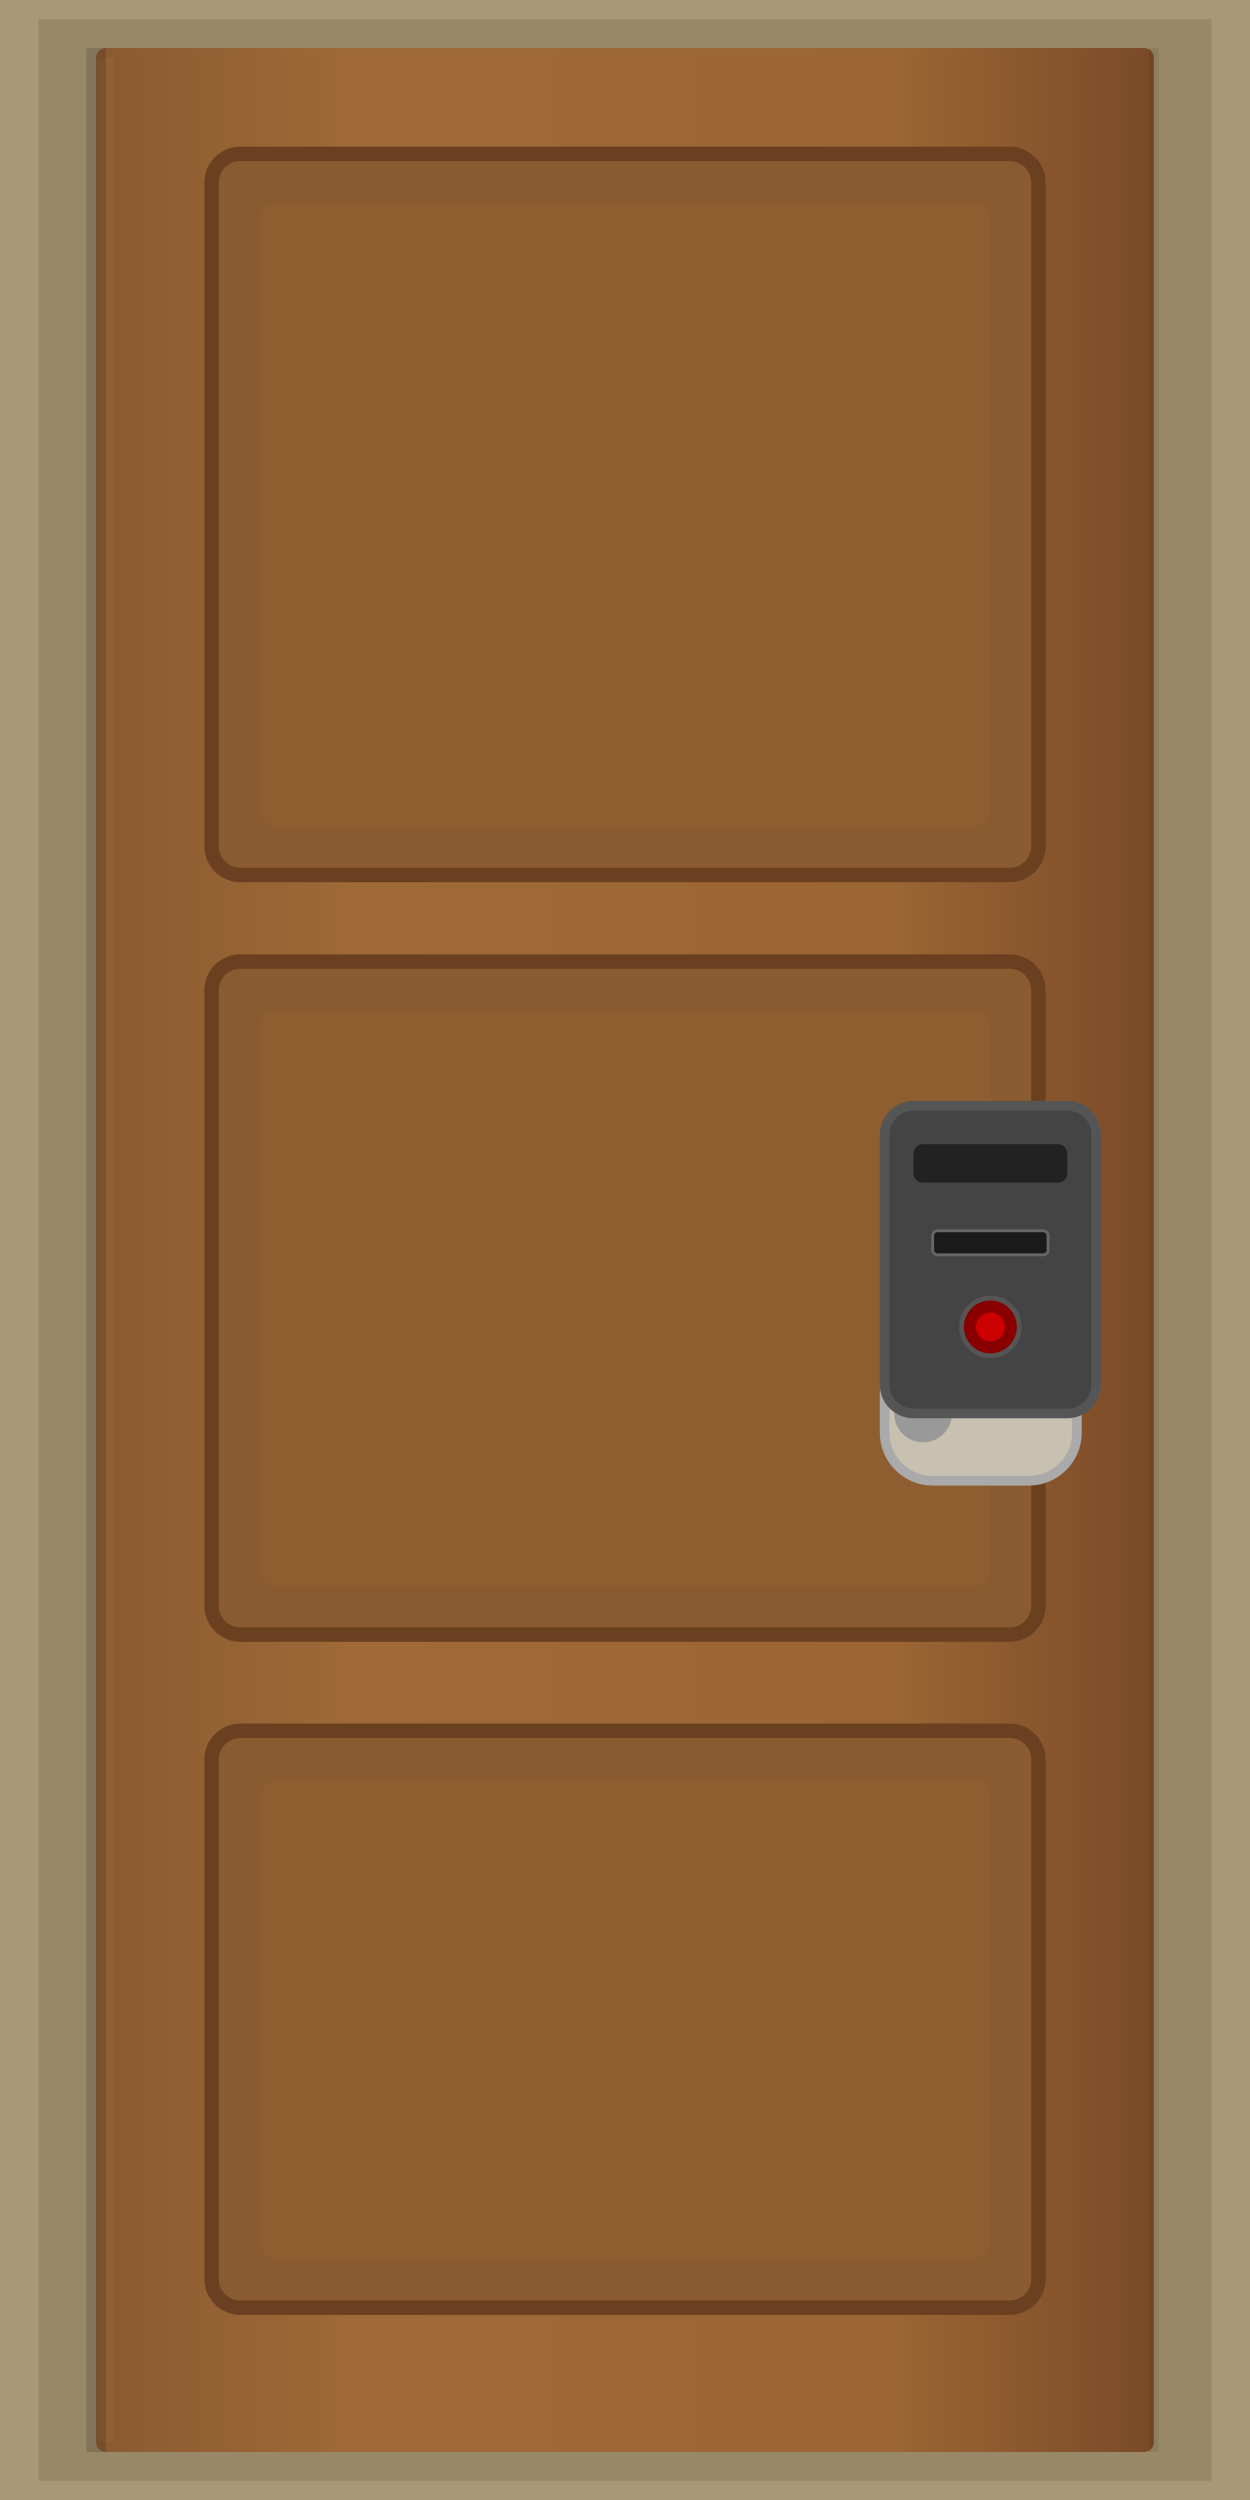
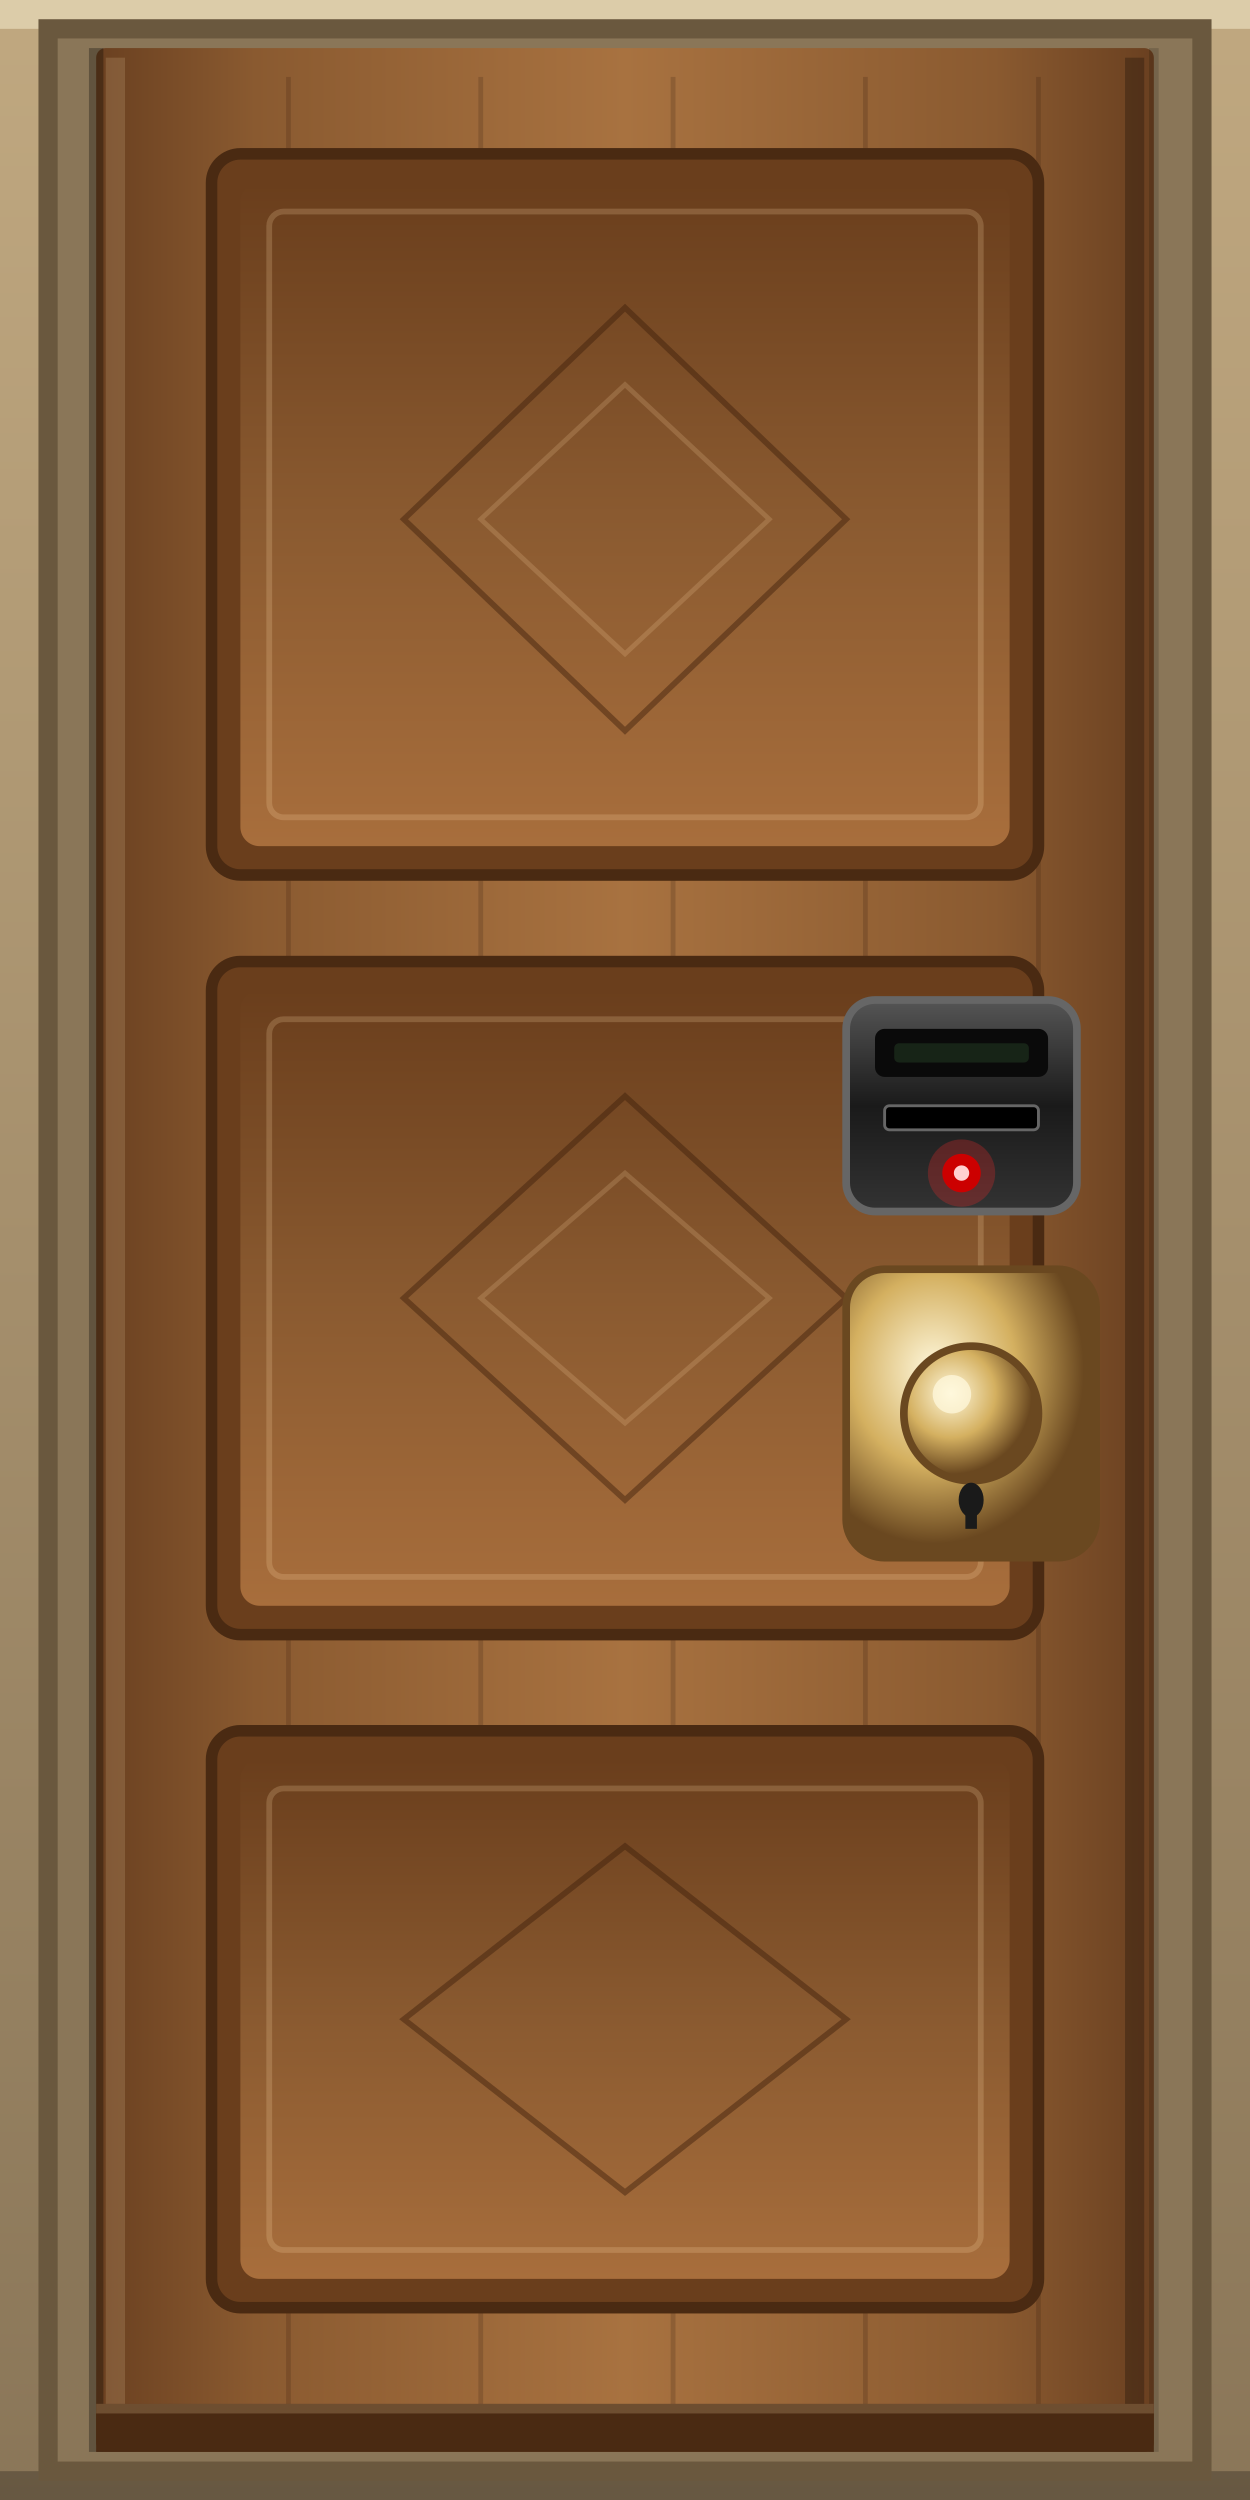
<svg xmlns="http://www.w3.org/2000/svg" width="130" height="260">
  <defs>
    <linearGradient id="dr" x1="0" y1="0" x2="1" y2="0">
-       <stop offset="0%" stop-color="#8a5a30" />
-       <stop offset="25%" stop-color="#a06a38" />
-       <stop offset="75%" stop-color="#9c6634" />
-       <stop offset="100%" stop-color="#7a4a28" />
+       <stop offset="0%" stop-color="#6a4020" />
+       <stop offset="15%" stop-color="#8a5a30" />
+       <stop offset="50%" stop-color="#a87240" />
+       <stop offset="85%" stop-color="#8a5a30" />
+       <stop offset="100%" stop-color="#6a4020" />
+     </linearGradient>
+     <linearGradient id="doorFrame" x1="0" y1="0" x2="0" y2="1">
+       <stop offset="0%" stop-color="#c0a880" />
+       <stop offset="100%" stop-color="#8a7658" />
+     </linearGradient>
+     <linearGradient id="panelInset" x1="0" y1="0" x2="0" y2="1">
+       <stop offset="0%" stop-color="#6a3e1c" />
+       <stop offset="50%" stop-color="#8a5a30" />
+       <stop offset="100%" stop-color="#a86e3c" />
+     </linearGradient>
+     <radialGradient id="knobSheen" cx="35%" cy="35%" r="60%">
+       <stop offset="0%" stop-color="#fff8dc" />
+       <stop offset="55%" stop-color="#d4b060" />
+       <stop offset="100%" stop-color="#6a4820" />
+     </radialGradient>
+     <linearGradient id="readerShine" x1="0" y1="0" x2="0" y2="1">
+       <stop offset="0%" stop-color="#555" />
+       <stop offset="50%" stop-color="#1a1a1a" />
+       <stop offset="100%" stop-color="#333" />
    </linearGradient>
  </defs>
-   <rect x="0" y="0" width="130" height="260" fill="#a89878" />
-   <rect x="4" y="2" width="122" height="256" fill="#988868" />
+   <rect x="0" y="0" width="130" height="260" fill="url(#doorFrame)" />
+   <rect x="0" y="0" width="130" height="3" fill="rgba(255,248,220,0.45)" />
+   <rect x="0" y="257" width="130" height="3" fill="rgba(0,0,0,0.25)" />
+   <rect x="4" y="2" width="122" height="256" fill="#6a583e" />
+   <rect x="6" y="4" width="118" height="252" fill="#8a7658" />
  <rect x="10" y="5" width="110" height="250" rx="1" fill="url(#dr)" />
-   <rect x="22" y="16" width="86" height="75" rx="3" fill="#8a5a30" stroke="#6a4020" stroke-width="1.5" />
-   <rect x="27" y="21" width="76" height="65" fill="#956232" opacity="0.35" rx="2" />
-   <rect x="22" y="100" width="86" height="70" rx="3" fill="#8a5a30" stroke="#6a4020" stroke-width="1.5" />
-   <rect x="27" y="105" width="76" height="60" fill="#956232" opacity="0.35" rx="2" />
-   <rect x="22" y="180" width="86" height="60" rx="3" fill="#8a5a30" stroke="#6a4020" stroke-width="1.5" />
-   <rect x="27" y="185" width="76" height="50" fill="#956232" opacity="0.35" rx="2" />
-   <rect x="92" y="140" width="20" height="14" rx="5" fill="#c8c0b0" stroke="#aaa" stroke-width="1" />
-   <ellipse cx="96" cy="147" rx="3" ry="3" fill="#999" />
-   <rect x="92" y="115" width="22" height="32" rx="3" fill="#444" stroke="#555" stroke-width="1" />
-   <rect x="95" y="119" width="16" height="4" rx="1" fill="#222" />
-   <rect x="97" y="128" width="12" height="2.5" rx="0.5" fill="#1a1a1a" stroke="#666" stroke-width="0.3" />
-   <circle cx="103" cy="138" r="3" fill="#800" stroke="#555" stroke-width="0.5" />
-   <circle cx="103" cy="138" r="1.5" fill="#c00" />
-   <line x1="11" y1="6" x2="11" y2="254" stroke="rgba(255,255,255,0.04)" stroke-width="1.5" />
-   <line x1="10" y1="5" x2="10" y2="255" stroke="rgba(0,0,0,0.15)" stroke-width="2" />
-   <line x1="120" y1="5" x2="120" y2="255" stroke="rgba(0,0,0,0.08)" stroke-width="1" />
+   <g stroke="rgba(40,20,8,0.18)" stroke-width="0.5" fill="none">
+     <line x1="30" y1="8" x2="30" y2="252" />
+     <line x1="50" y1="8" x2="50" y2="252" />
+     <line x1="70" y1="8" x2="70" y2="252" />
+     <line x1="90" y1="8" x2="90" y2="252" />
+     <line x1="108" y1="8" x2="108" y2="252" />
+   </g>
+   <rect x="11" y="6" width="2" height="248" fill="rgba(255,230,180,0.15)" />
+   <rect x="117" y="6" width="2" height="248" fill="rgba(0,0,0,0.25)" />
+   <rect x="22" y="16" width="86" height="75" rx="3" fill="#6a3e1c" stroke="#4a2a12" stroke-width="1.2" />
+   <rect x="25" y="19" width="80" height="69" rx="2" fill="url(#panelInset)" />
+   <rect x="28" y="22" width="74" height="63" rx="1.5" fill="none" stroke="rgba(255,220,170,0.2)" stroke-width="0.6" />
+   <path d="M65 32 L88 54 L65 76 L42 54 Z" fill="none" stroke="rgba(60,30,10,0.45)" stroke-width="0.6" />
+   <path d="M65 40 L80 54 L65 68 L50 54 Z" fill="none" stroke="rgba(255,220,170,0.18)" stroke-width="0.5" />
+   <rect x="22" y="100" width="86" height="70" rx="3" fill="#6a3e1c" stroke="#4a2a12" stroke-width="1.2" />
+   <rect x="25" y="103" width="80" height="64" rx="2" fill="url(#panelInset)" />
+   <rect x="28" y="106" width="74" height="58" rx="1.5" fill="none" stroke="rgba(255,220,170,0.2)" stroke-width="0.6" />
+   <path d="M65 114 L88 135 L65 156 L42 135 Z" fill="none" stroke="rgba(60,30,10,0.45)" stroke-width="0.6" />
+   <path d="M65 122 L80 135 L65 148 L50 135 Z" fill="none" stroke="rgba(255,220,170,0.18)" stroke-width="0.5" />
+   <rect x="22" y="180" width="86" height="60" rx="3" fill="#6a3e1c" stroke="#4a2a12" stroke-width="1.2" />
+   <rect x="25" y="183" width="80" height="54" rx="2" fill="url(#panelInset)" />
+   <rect x="28" y="186" width="74" height="48" rx="1.5" fill="none" stroke="rgba(255,220,170,0.2)" stroke-width="0.6" />
+   <path d="M65 192 L88 210 L65 228 L42 210 Z" fill="none" stroke="rgba(60,30,10,0.45)" stroke-width="0.6" />
+   <rect x="88" y="132" width="26" height="30" rx="4" fill="url(#knobSheen)" stroke="#6a4820" stroke-width="0.8" />
+   <circle cx="101" cy="147" r="7" fill="url(#knobSheen)" stroke="#6a4820" stroke-width="0.8" />
+   <circle cx="99" cy="145" r="2" fill="#fff8dc" opacity="0.75" />
+   <ellipse cx="101" cy="156" rx="1.3" ry="1.8" fill="#1a1a1a" />
+   <rect x="100.4" y="156" width="1.2" height="3" fill="#1a1a1a" />
+   <rect x="88" y="104" width="24" height="22" rx="3" fill="url(#readerShine)" stroke="#666" stroke-width="0.8" />
+   <rect x="91" y="107" width="18" height="5" rx="1" fill="#0a0a0a" />
+   <rect x="93" y="108.5" width="14" height="2" rx="0.5" fill="#1a2a1a" opacity="0.8" />
+   <rect x="92" y="115" width="16" height="2.5" rx="0.5" fill="#000" stroke="#666" stroke-width="0.3" />
+   <circle cx="100" cy="122" r="3.5" fill="rgba(220,40,40,0.3)" />
+   <circle cx="100" cy="122" r="2" fill="#c00" />
+   <circle cx="100" cy="122" r="0.8" fill="#ffd0d0" />
+   <line x1="10" y1="5" x2="10" y2="255" stroke="rgba(0,0,0,0.3)" stroke-width="1.5" />
+   <line x1="120" y1="5" x2="120" y2="255" stroke="rgba(0,0,0,0.15)" stroke-width="1" />
+   <rect x="10" y="250" width="110" height="5" fill="#4a2a12" />
+   <rect x="10" y="250" width="110" height="1" fill="rgba(255,220,170,0.2)" />
</svg>
